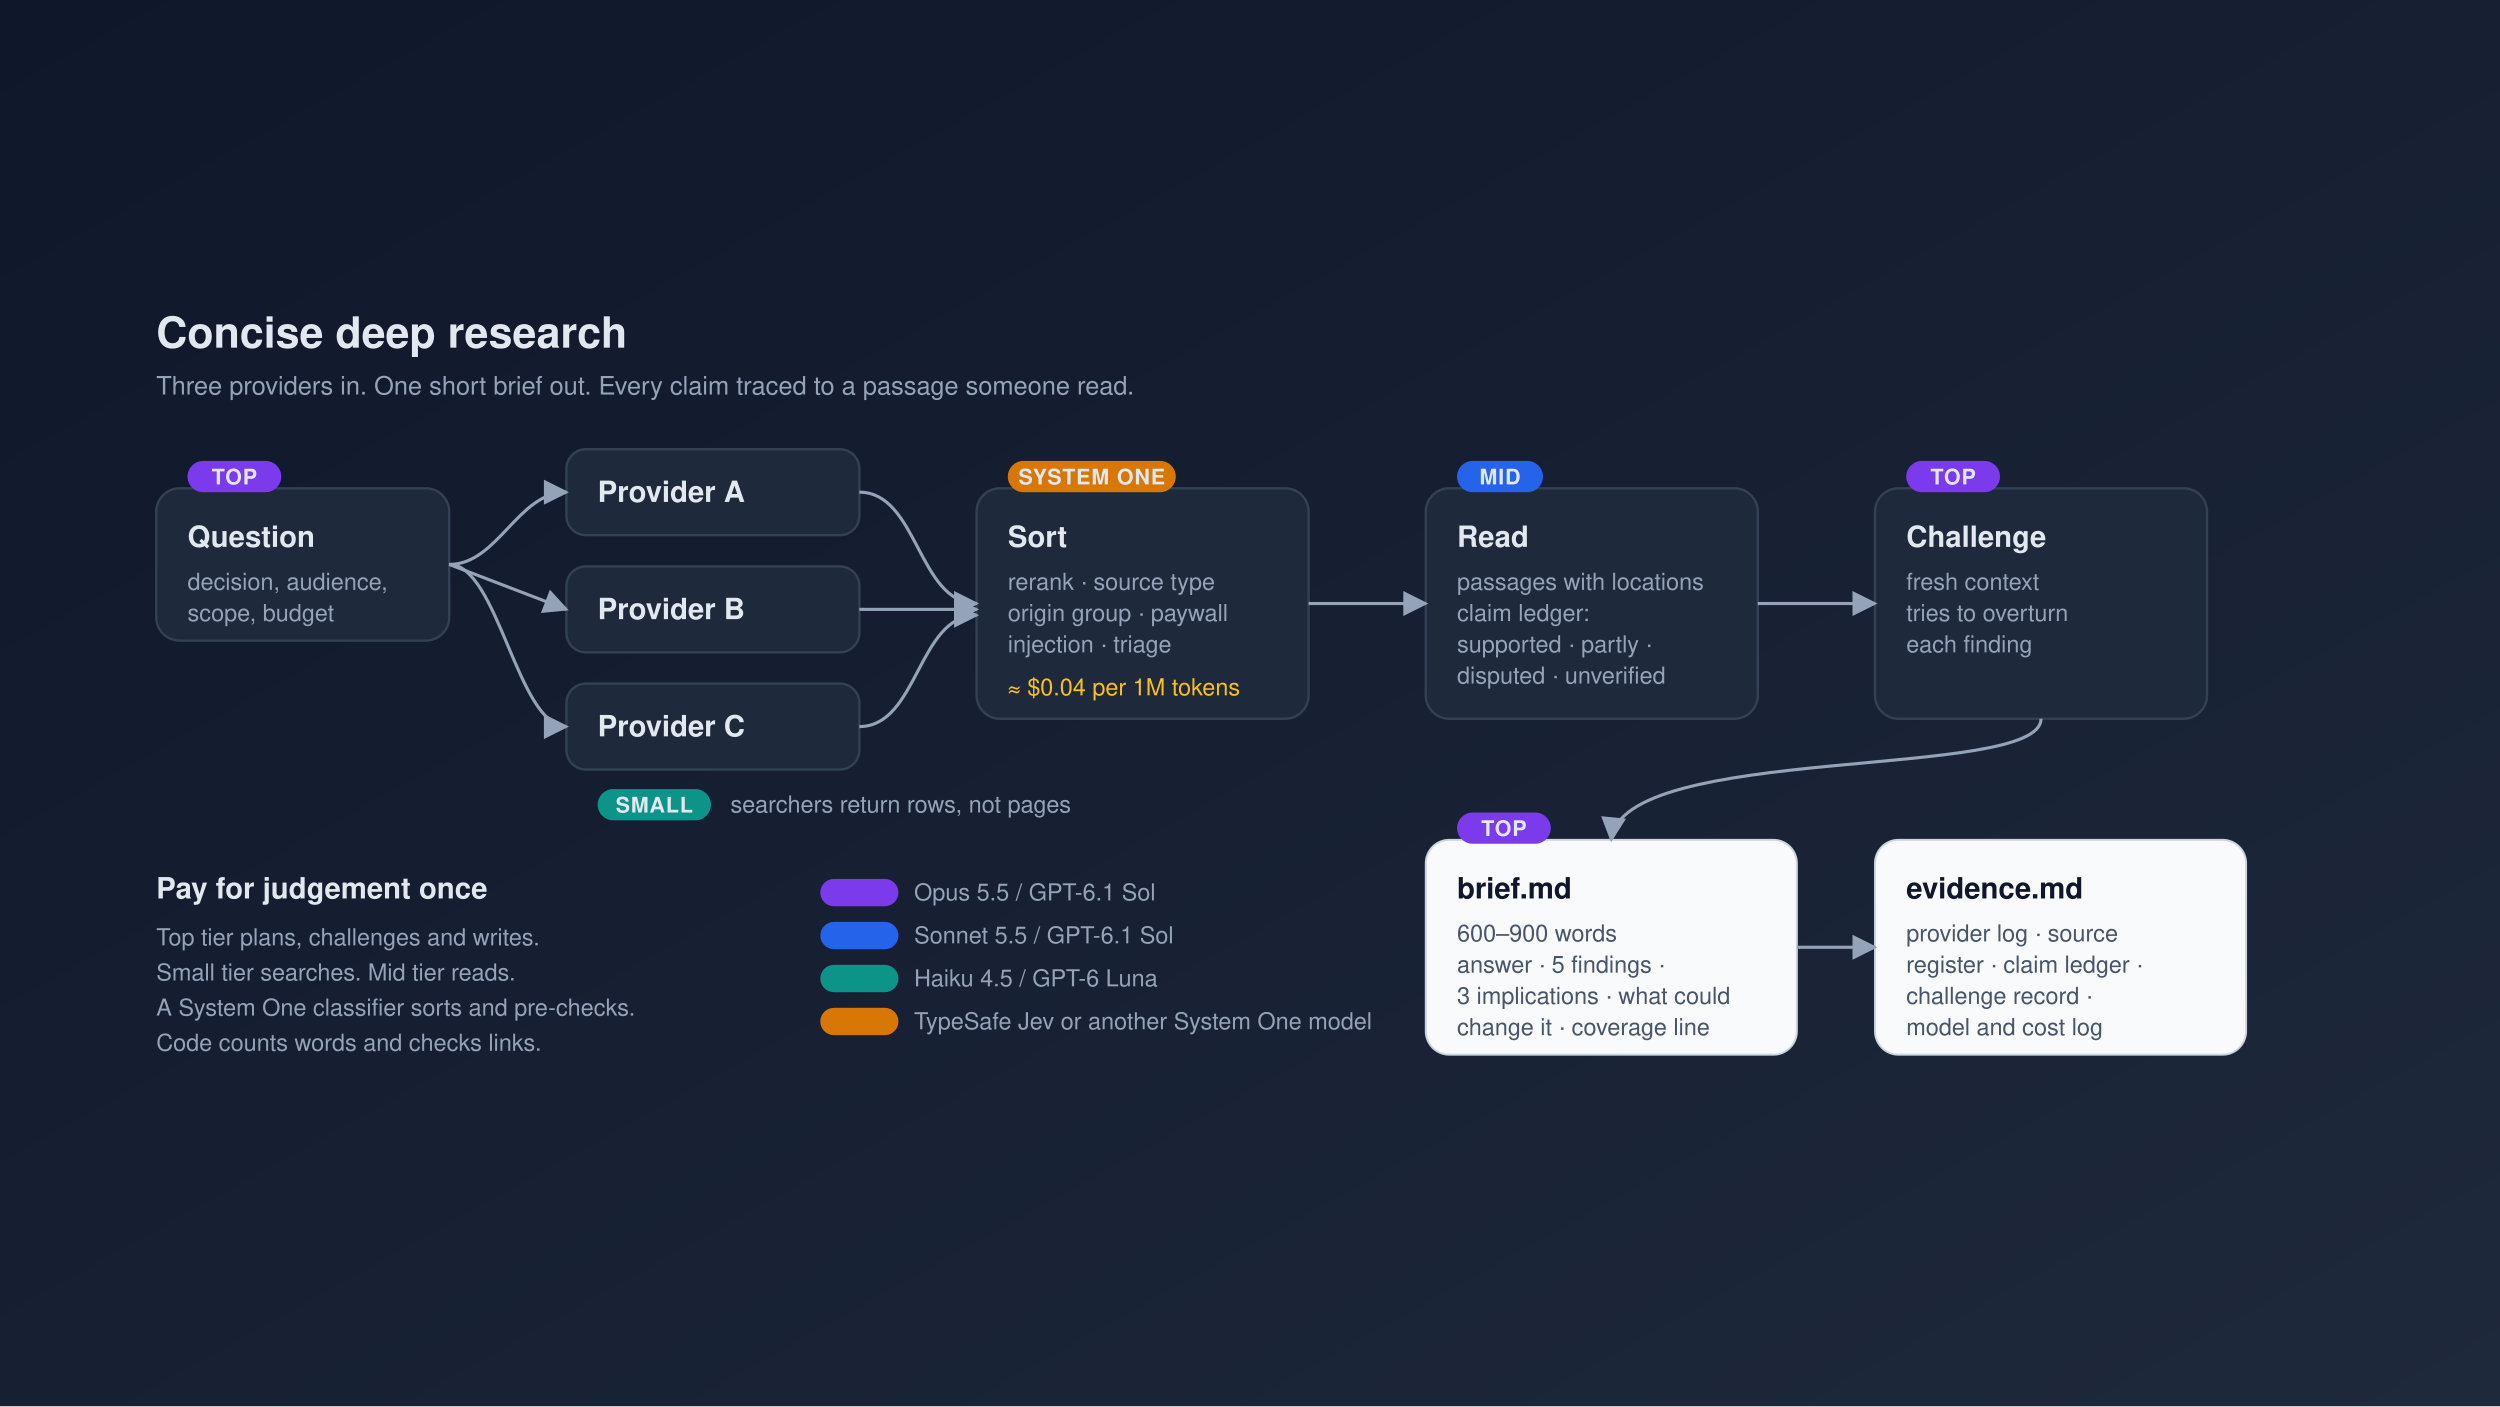
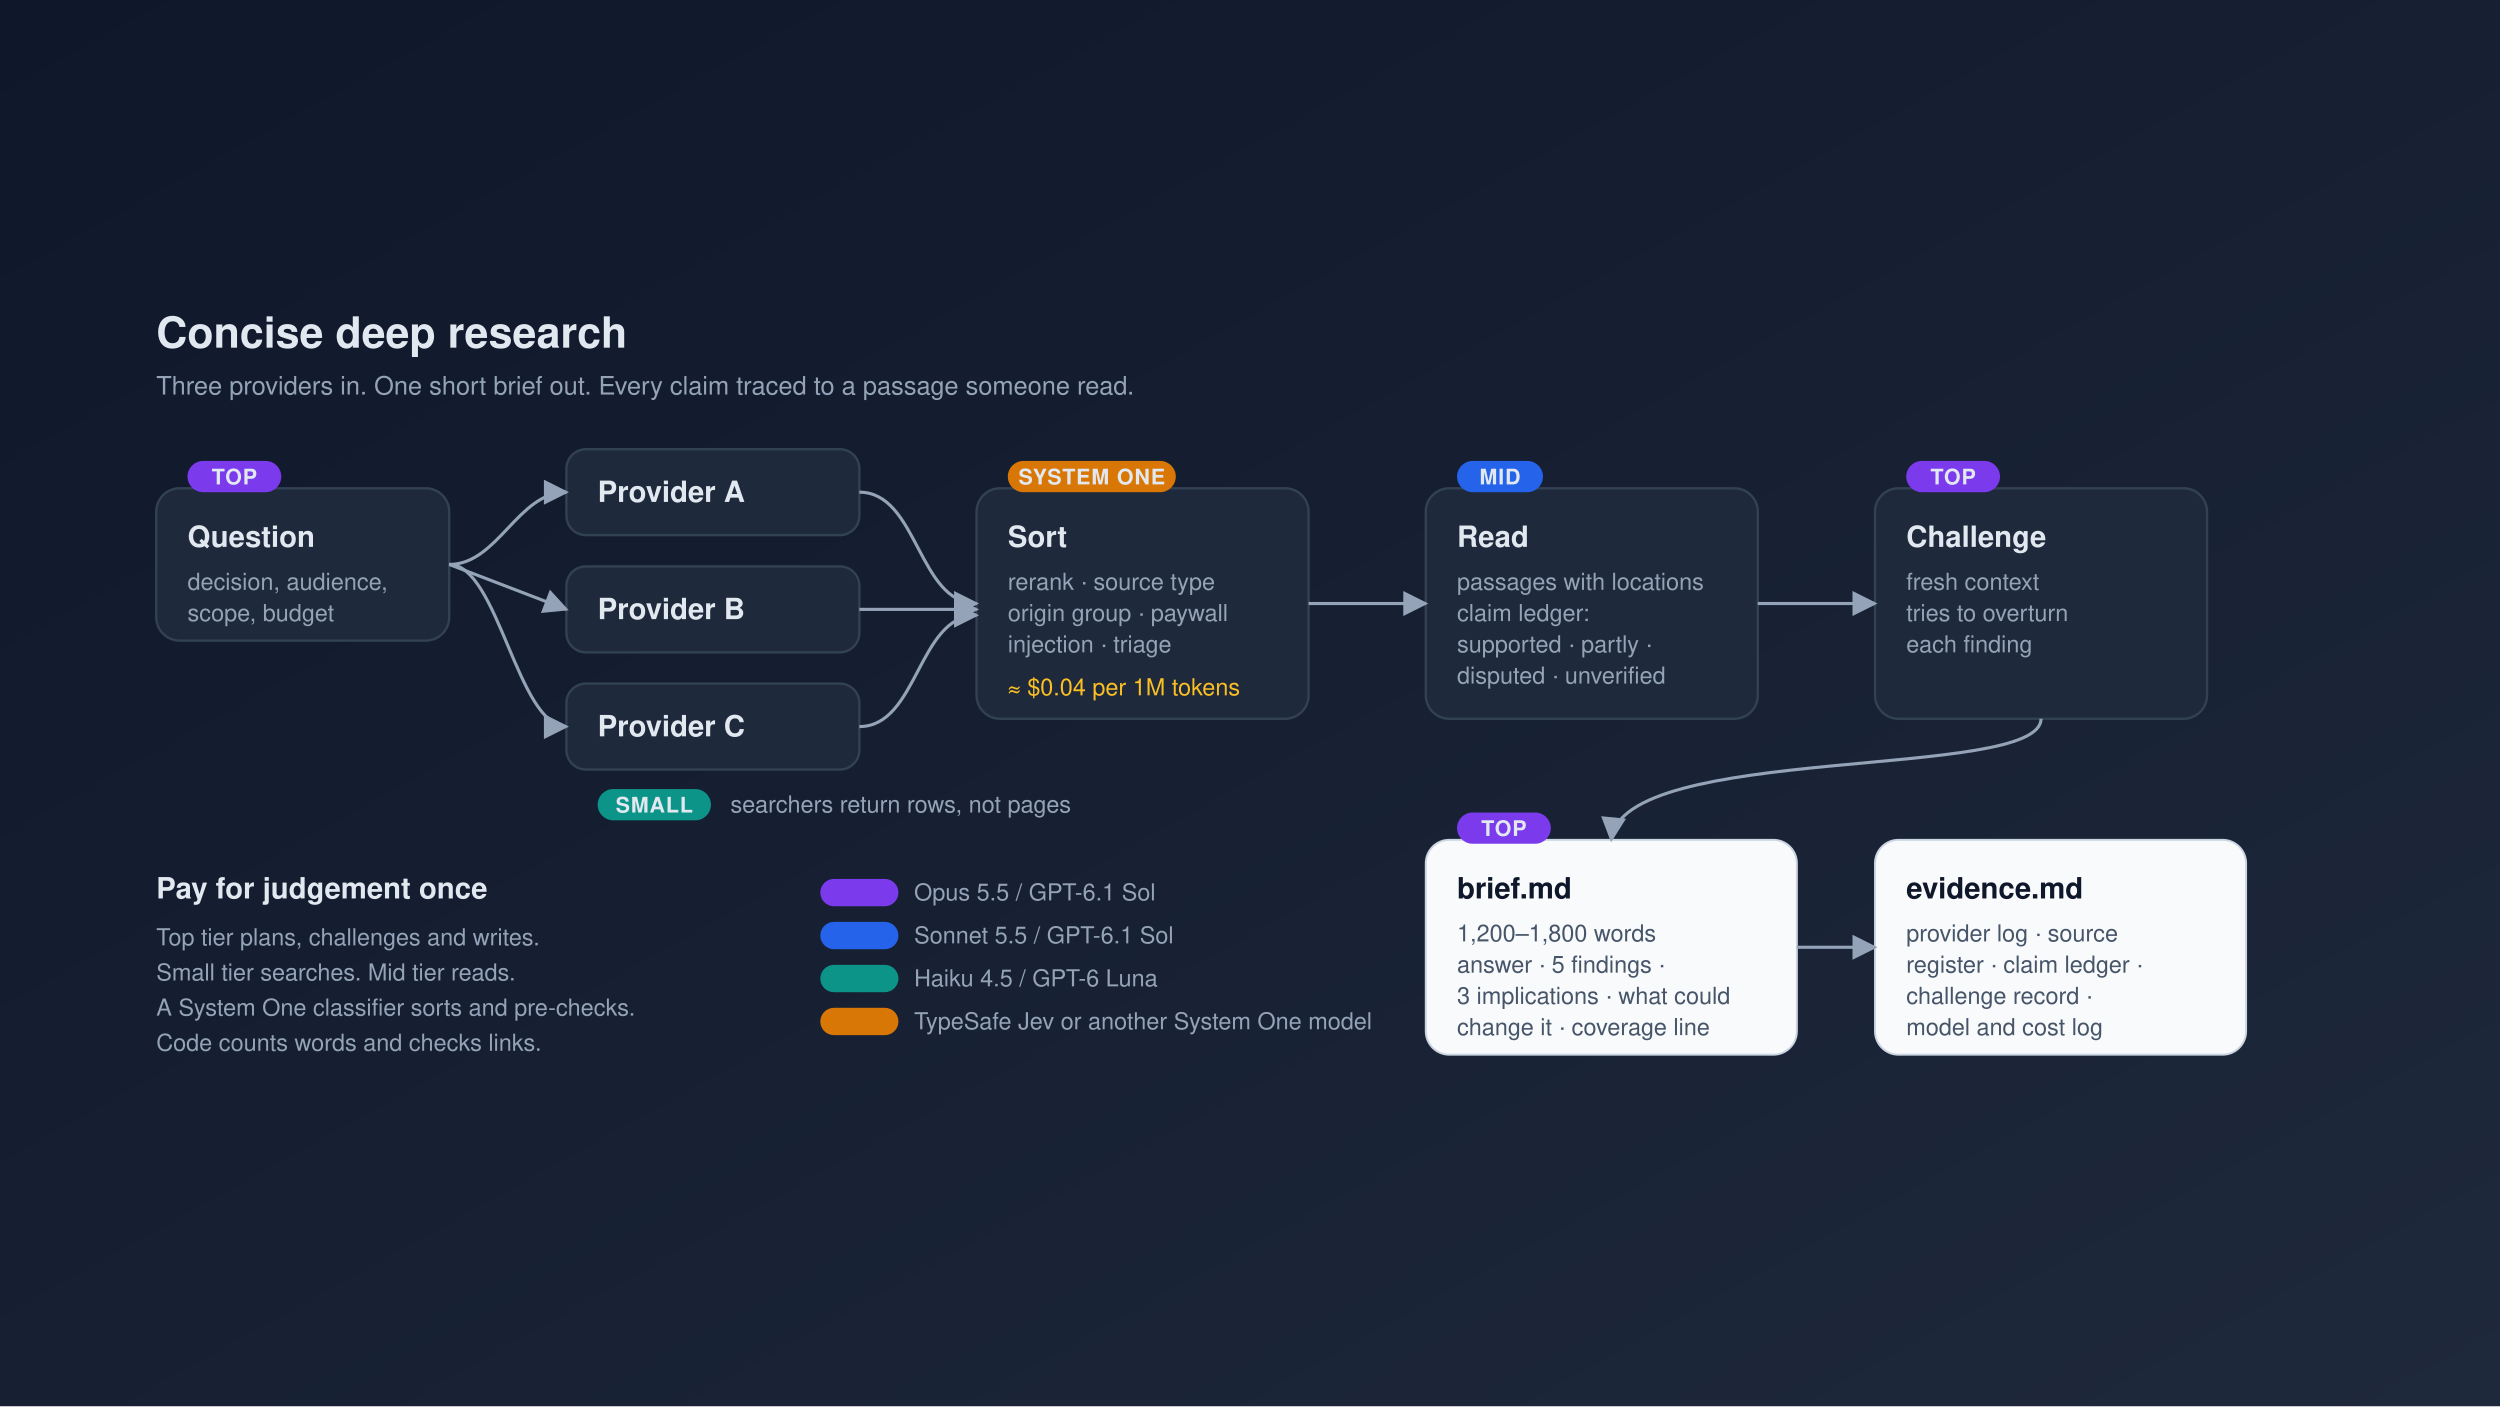
<svg xmlns="http://www.w3.org/2000/svg" viewBox="0 0 1280 720" width="1280" height="720" role="img" aria-labelledby="t d">
  <defs>
    <linearGradient id="bg" x1="0" y1="0" x2="1" y2="1">
      <stop offset="0" stop-color="#0f172a" />
      <stop offset="1" stop-color="#1e293b" />
    </linearGradient>
    <marker id="arrow" viewBox="0 0 10 10" refX="9" refY="5" markerWidth="8" markerHeight="8" orient="auto-start-reverse">
      <path d="M0,0 L10,5 L0,10 z" fill="#94a3b8" />
    </marker>
    <style>
      text { font-family: -apple-system, "Segoe UI", Helvetica, Arial, sans-serif; fill: #e2e8f0; }
      .h { font-size: 15px; font-weight: 600; }
      .s { font-size: 12px; fill: #94a3b8; }
      .tier { font-size: 11px; font-weight: 600; letter-spacing: .04em; }
      .card { fill: #1e293b; stroke: #334155; stroke-width: 1.2; }
      .line { stroke: #94a3b8; stroke-width: 1.6; fill: none; marker-end: url(#arrow); }
      .title { font-size: 22px; font-weight: 700; }
      .sub { font-size: 13px; fill: #94a3b8; }
    </style>
  </defs>
  <rect width="1280" height="720" fill="url(#bg)" />
  <g transform="translate(40,130)">
    <text x="40" y="48" class="title">Concise deep research</text>
    <text x="40" y="72" class="sub">Three providers in. One short brief out. Every claim traced to a passage someone read.</text>
    <g transform="translate(40,120)">
      <rect width="150" height="78" rx="12" class="card" />
      <text x="16" y="30" class="h">Question</text>
      <text x="16" y="52" class="s">decision, audience,</text>
      <text x="16" y="68" class="s">scope, budget</text>
      <rect x="16" y="-14" width="48" height="16" rx="8" fill="#7c3aed" />
      <text x="40" y="-2" text-anchor="middle" class="tier">TOP</text>
    </g>
    <g transform="translate(250,100)">
      <rect width="150" height="44" rx="10" class="card" />
      <text x="16" y="27" class="h">Provider A</text>
    </g>
    <g transform="translate(250,160)">
      <rect width="150" height="44" rx="10" class="card" />
      <text x="16" y="27" class="h">Provider B</text>
    </g>
    <g transform="translate(250,220)">
      <rect width="150" height="44" rx="10" class="card" />
      <text x="16" y="27" class="h">Provider C</text>
      <rect x="16" y="54" width="58" height="16" rx="8" fill="#0d9488" />
      <text x="45" y="66" text-anchor="middle" class="tier">SMALL</text>
      <text x="84" y="66" class="s">searchers return rows, not pages</text>
    </g>
    <g transform="translate(460,120)">
      <rect width="170" height="118" rx="12" class="card" />
      <text x="16" y="30" class="h">Sort</text>
      <text x="16" y="52" class="s">rerank · source type</text>
      <text x="16" y="68" class="s">origin group · paywall</text>
      <text x="16" y="84" class="s">injection · triage</text>
      <text x="16" y="106" class="s" style="fill:#fbbf24">≈ $0.04 per 1M tokens</text>
      <rect x="16" y="-14" width="86" height="16" rx="8" fill="#d97706" />
      <text x="59" y="-2" text-anchor="middle" class="tier">SYSTEM ONE</text>
    </g>
    <g transform="translate(690,120)">
      <rect width="170" height="118" rx="12" class="card" />
      <text x="16" y="30" class="h">Read</text>
      <text x="16" y="52" class="s">passages with locations</text>
      <text x="16" y="68" class="s">claim ledger:</text>
      <text x="16" y="84" class="s">supported · partly ·</text>
      <text x="16" y="100" class="s">disputed · unverified</text>
      <rect x="16" y="-14" width="44" height="16" rx="8" fill="#2563eb" />
      <text x="38" y="-2" text-anchor="middle" class="tier">MID</text>
    </g>
    <g transform="translate(920,120)">
      <rect width="170" height="118" rx="12" class="card" />
      <text x="16" y="30" class="h">Challenge</text>
      <text x="16" y="52" class="s">fresh context</text>
      <text x="16" y="68" class="s">tries to overturn</text>
      <text x="16" y="84" class="s">each finding</text>
      <rect x="16" y="-14" width="48" height="16" rx="8" fill="#7c3aed" />
      <text x="40" y="-2" text-anchor="middle" class="tier">TOP</text>
    </g>
    <g transform="translate(690,300)">
      <rect width="190" height="110" rx="12" fill="#f8fafc" stroke="#cbd5e1" />
      <text x="16" y="30" class="h" style="fill:#0f172a">brief.md</text>
-       <text x="16" y="52" class="s" style="fill:#475569">600–900 words</text>
+       <text x="16" y="52" class="s" style="fill:#475569">1,200–1,800 words</text>
      <text x="16" y="68" class="s" style="fill:#475569">answer · 5 findings ·</text>
      <text x="16" y="84" class="s" style="fill:#475569">3 implications · what could</text>
      <text x="16" y="100" class="s" style="fill:#475569">change it · coverage line</text>
      <rect x="16" y="-14" width="48" height="16" rx="8" fill="#7c3aed" />
      <text x="40" y="-2" text-anchor="middle" class="tier">TOP</text>
    </g>
    <g transform="translate(920,300)">
      <rect width="190" height="110" rx="12" fill="#f8fafc" stroke="#cbd5e1" />
      <text x="16" y="30" class="h" style="fill:#0f172a">evidence.md</text>
      <text x="16" y="52" class="s" style="fill:#475569">provider log · source</text>
      <text x="16" y="68" class="s" style="fill:#475569">register · claim ledger ·</text>
      <text x="16" y="84" class="s" style="fill:#475569">challenge record ·</text>
      <text x="16" y="100" class="s" style="fill:#475569">model and cost log</text>
    </g>
    <path d="M190,159 C215,159 225,122 250,122" class="line" />
    <path d="M190,159 L250,182" class="line" />
    <path d="M190,159 C215,159 225,242 250,242" class="line" />
    <path d="M400,122 C430,122 430,179 460,179" class="line" />
    <path d="M400,182 L460,182" class="line" />
    <path d="M400,242 C430,242 430,185 460,185" class="line" />
    <path d="M630,179 L690,179" class="line" />
    <path d="M860,179 L920,179" class="line" />
    <path d="M1005,238 C1005,270 790,250 785,300" class="line" />
    <path d="M880,355 L920,355" class="line" />
    <g transform="translate(40,330)">
      <text x="0" y="0" class="h">Pay for judgement once</text>
      <text x="0" y="24" class="s">Top tier plans, challenges and writes.</text>
      <text x="0" y="42" class="s">Small tier searches. Mid tier reads.</text>
      <text x="0" y="60" class="s">A System One classifier sorts and pre-checks.</text>
      <text x="0" y="78" class="s">Code counts words and checks links.</text>
      <g transform="translate(340,-10)">
        <rect width="40" height="14" rx="7" fill="#7c3aed" />
        <text x="48" y="11" class="s">Opus 5.5 / GPT-6.1 Sol</text>
        <rect y="22" width="40" height="14" rx="7" fill="#2563eb" />
        <text x="48" y="33" class="s">Sonnet 5.5 / GPT-6.1 Sol</text>
        <rect y="44" width="40" height="14" rx="7" fill="#0d9488" />
        <text x="48" y="55" class="s">Haiku 4.5 / GPT-6 Luna</text>
        <rect y="66" width="40" height="14" rx="7" fill="#d97706" />
        <text x="48" y="77" class="s">TypeSafe Jev or another System One model</text>
      </g>
    </g>
  </g>
</svg>
